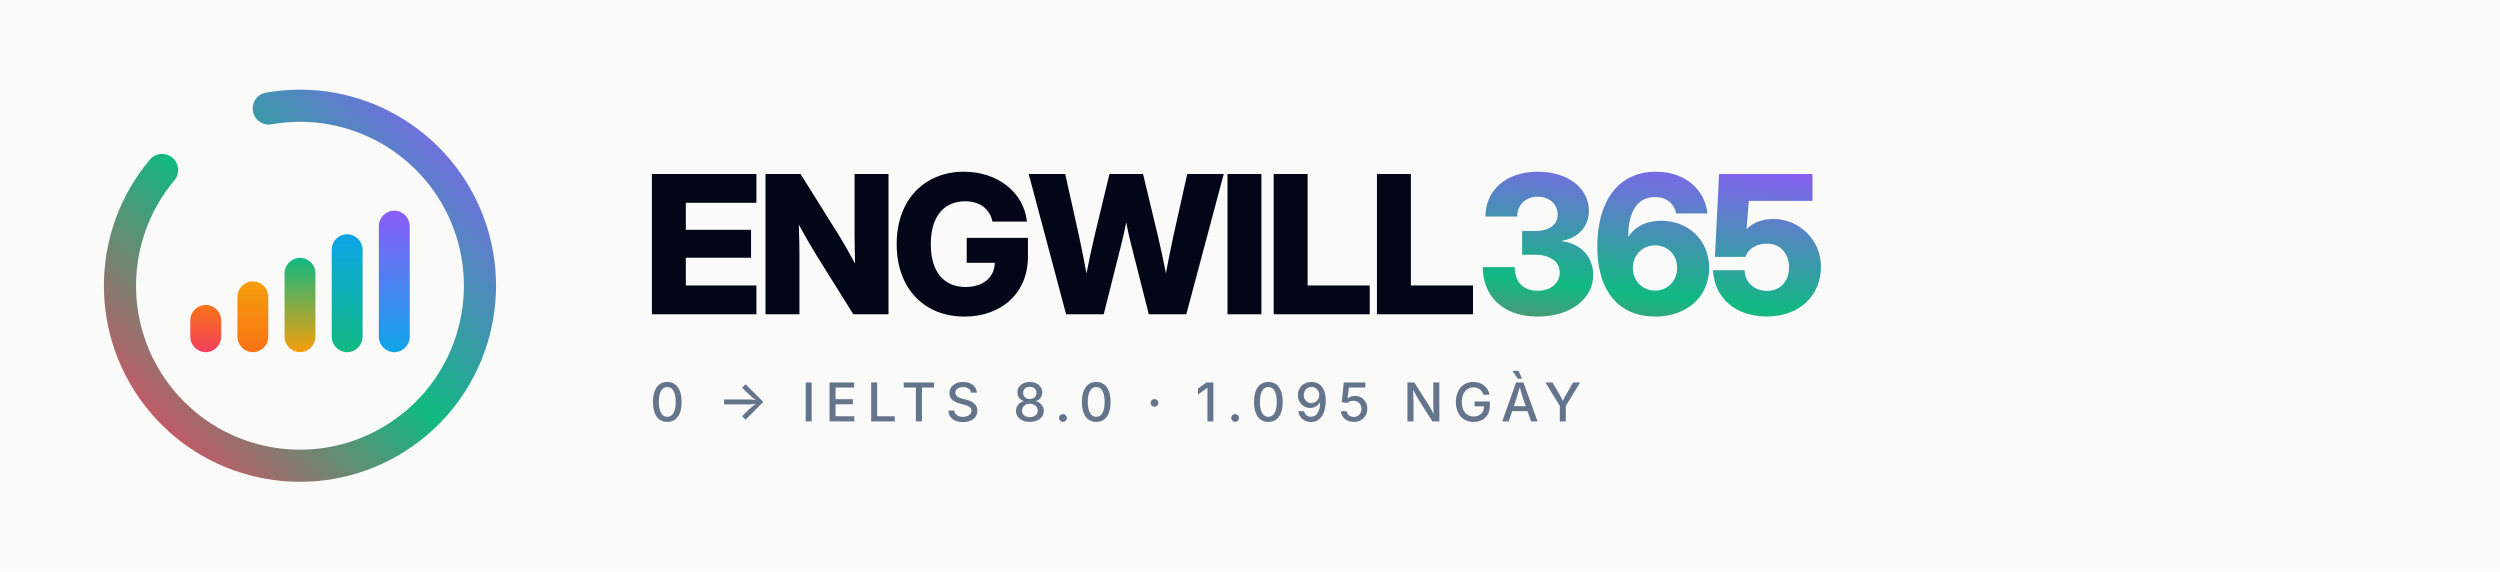
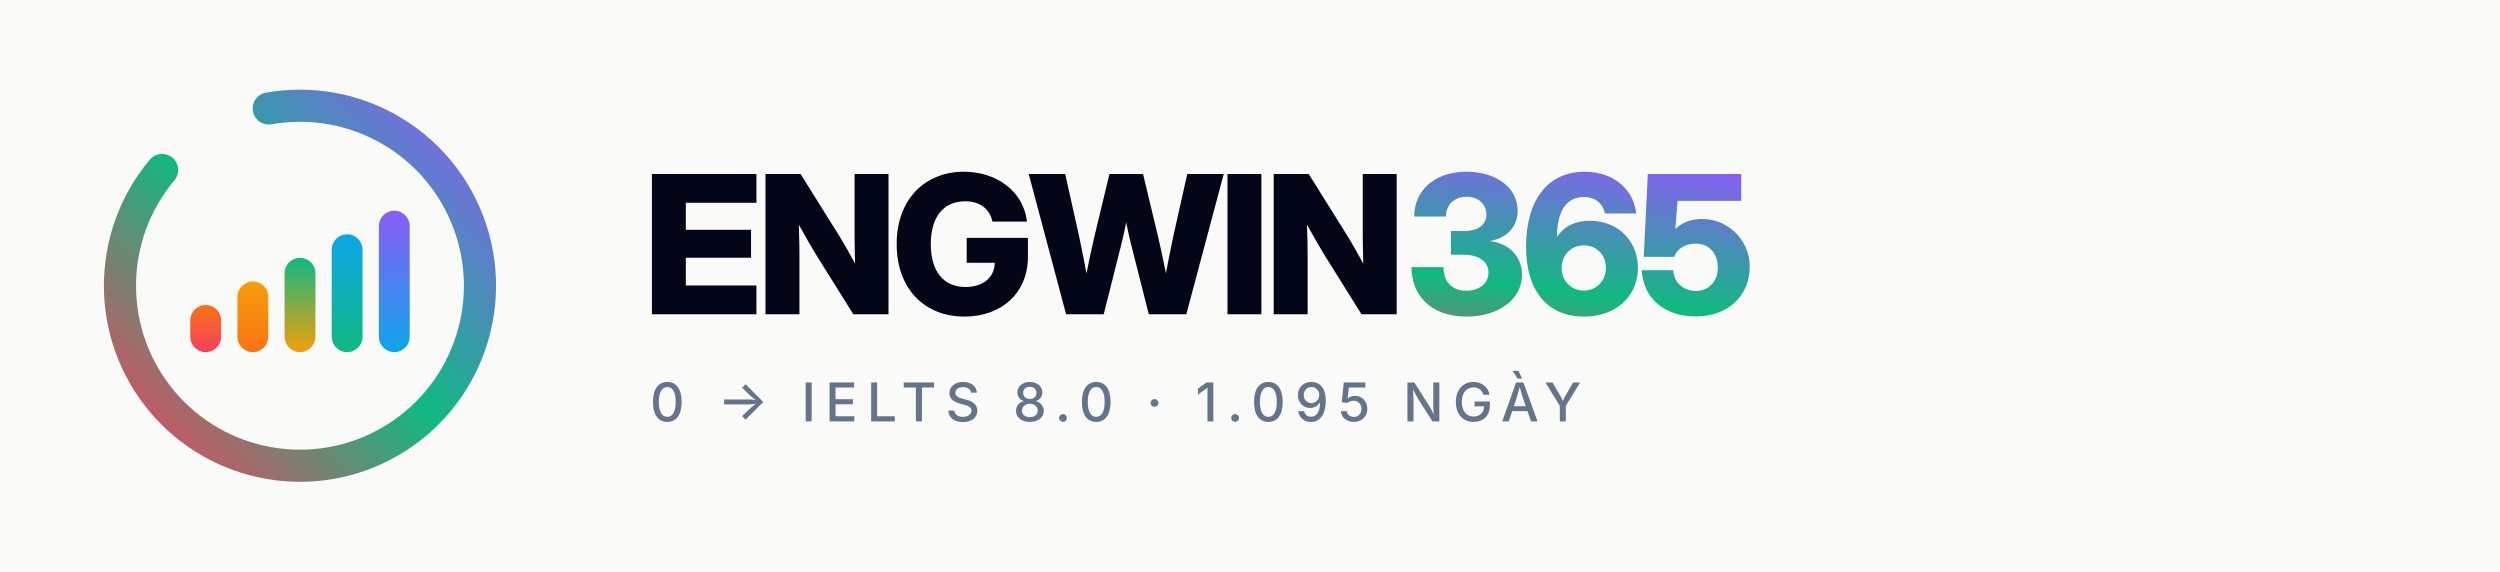
<svg xmlns="http://www.w3.org/2000/svg" viewBox="0 0 700 160" width="700" height="160">
  <defs>
    <linearGradient id="tier1" x1="0" y1="1" x2="0" y2="0">
      <stop offset="0" stop-color="#F43F5E" />
      <stop offset="1" stop-color="#F97316" />
    </linearGradient>
    <linearGradient id="tier2" x1="0" y1="1" x2="0" y2="0">
      <stop offset="0" stop-color="#F97316" />
      <stop offset="1" stop-color="#F59E0B" />
    </linearGradient>
    <linearGradient id="tier3" x1="0" y1="1" x2="0" y2="0">
      <stop offset="0" stop-color="#F59E0B" />
      <stop offset="1" stop-color="#10B981" />
    </linearGradient>
    <linearGradient id="tier4" x1="0" y1="1" x2="0" y2="0">
      <stop offset="0" stop-color="#10B981" />
      <stop offset="1" stop-color="#0EA5E9" />
    </linearGradient>
    <linearGradient id="tier5" x1="0" y1="1" x2="0" y2="0">
      <stop offset="0" stop-color="#0EA5E9" />
      <stop offset="1" stop-color="#8B5CF6" />
    </linearGradient>
    <linearGradient id="ringGrad" x1="0" y1="1" x2="1" y2="0">
      <stop offset="0" stop-color="#F43F5E" />
      <stop offset="0.5" stop-color="#10B981" />
      <stop offset="1" stop-color="#8B5CF6" />
    </linearGradient>
  </defs>
  <rect width="700" height="160" fill="#FAFAF9" />
  <g transform="translate(24 20)">
    <path d="M 51.25 10.37 A 50.4 50.4 0 1 1 21.39 27.60" fill="none" stroke="url(#ringGrad)" stroke-width="9.00" stroke-linecap="round" />
    <rect x="29.28" y="65.40" width="8.64" height="13.20" rx="4.32" fill="url(#tier1)" />
    <rect x="42.48" y="58.80" width="8.64" height="19.80" rx="4.32" fill="url(#tier2)" />
    <rect x="55.68" y="52.20" width="8.64" height="26.40" rx="4.32" fill="url(#tier3)" />
    <rect x="68.88" y="45.60" width="8.64" height="33.00" rx="4.32" fill="url(#tier4)" />
    <rect x="82.08" y="39.00" width="8.64" height="39.60" rx="4.32" fill="url(#tier5)" />
  </g>
-   <text x="180" y="88" font-family="Inter Display, Inter, sans-serif" font-size="54" font-weight="800" letter-spacing="-1.62" fill="#020617">ENGWILL<tspan fill="url(#ringGrad)">365</tspan>
+   <text x="180" y="88" font-family="Inter Display, Inter, sans-serif" font-size="54" font-weight="800" letter-spacing="-1.62" fill="#020617">ENGWIN<tspan fill="url(#ringGrad)">365</tspan>
  </text>
  <text x="182" y="118" font-family="Inter, sans-serif" font-size="15" font-weight="500" letter-spacing="2.6" fill="#64748B">0 → IELTS 8.0 · 1.095 NGÀY</text>
</svg>
